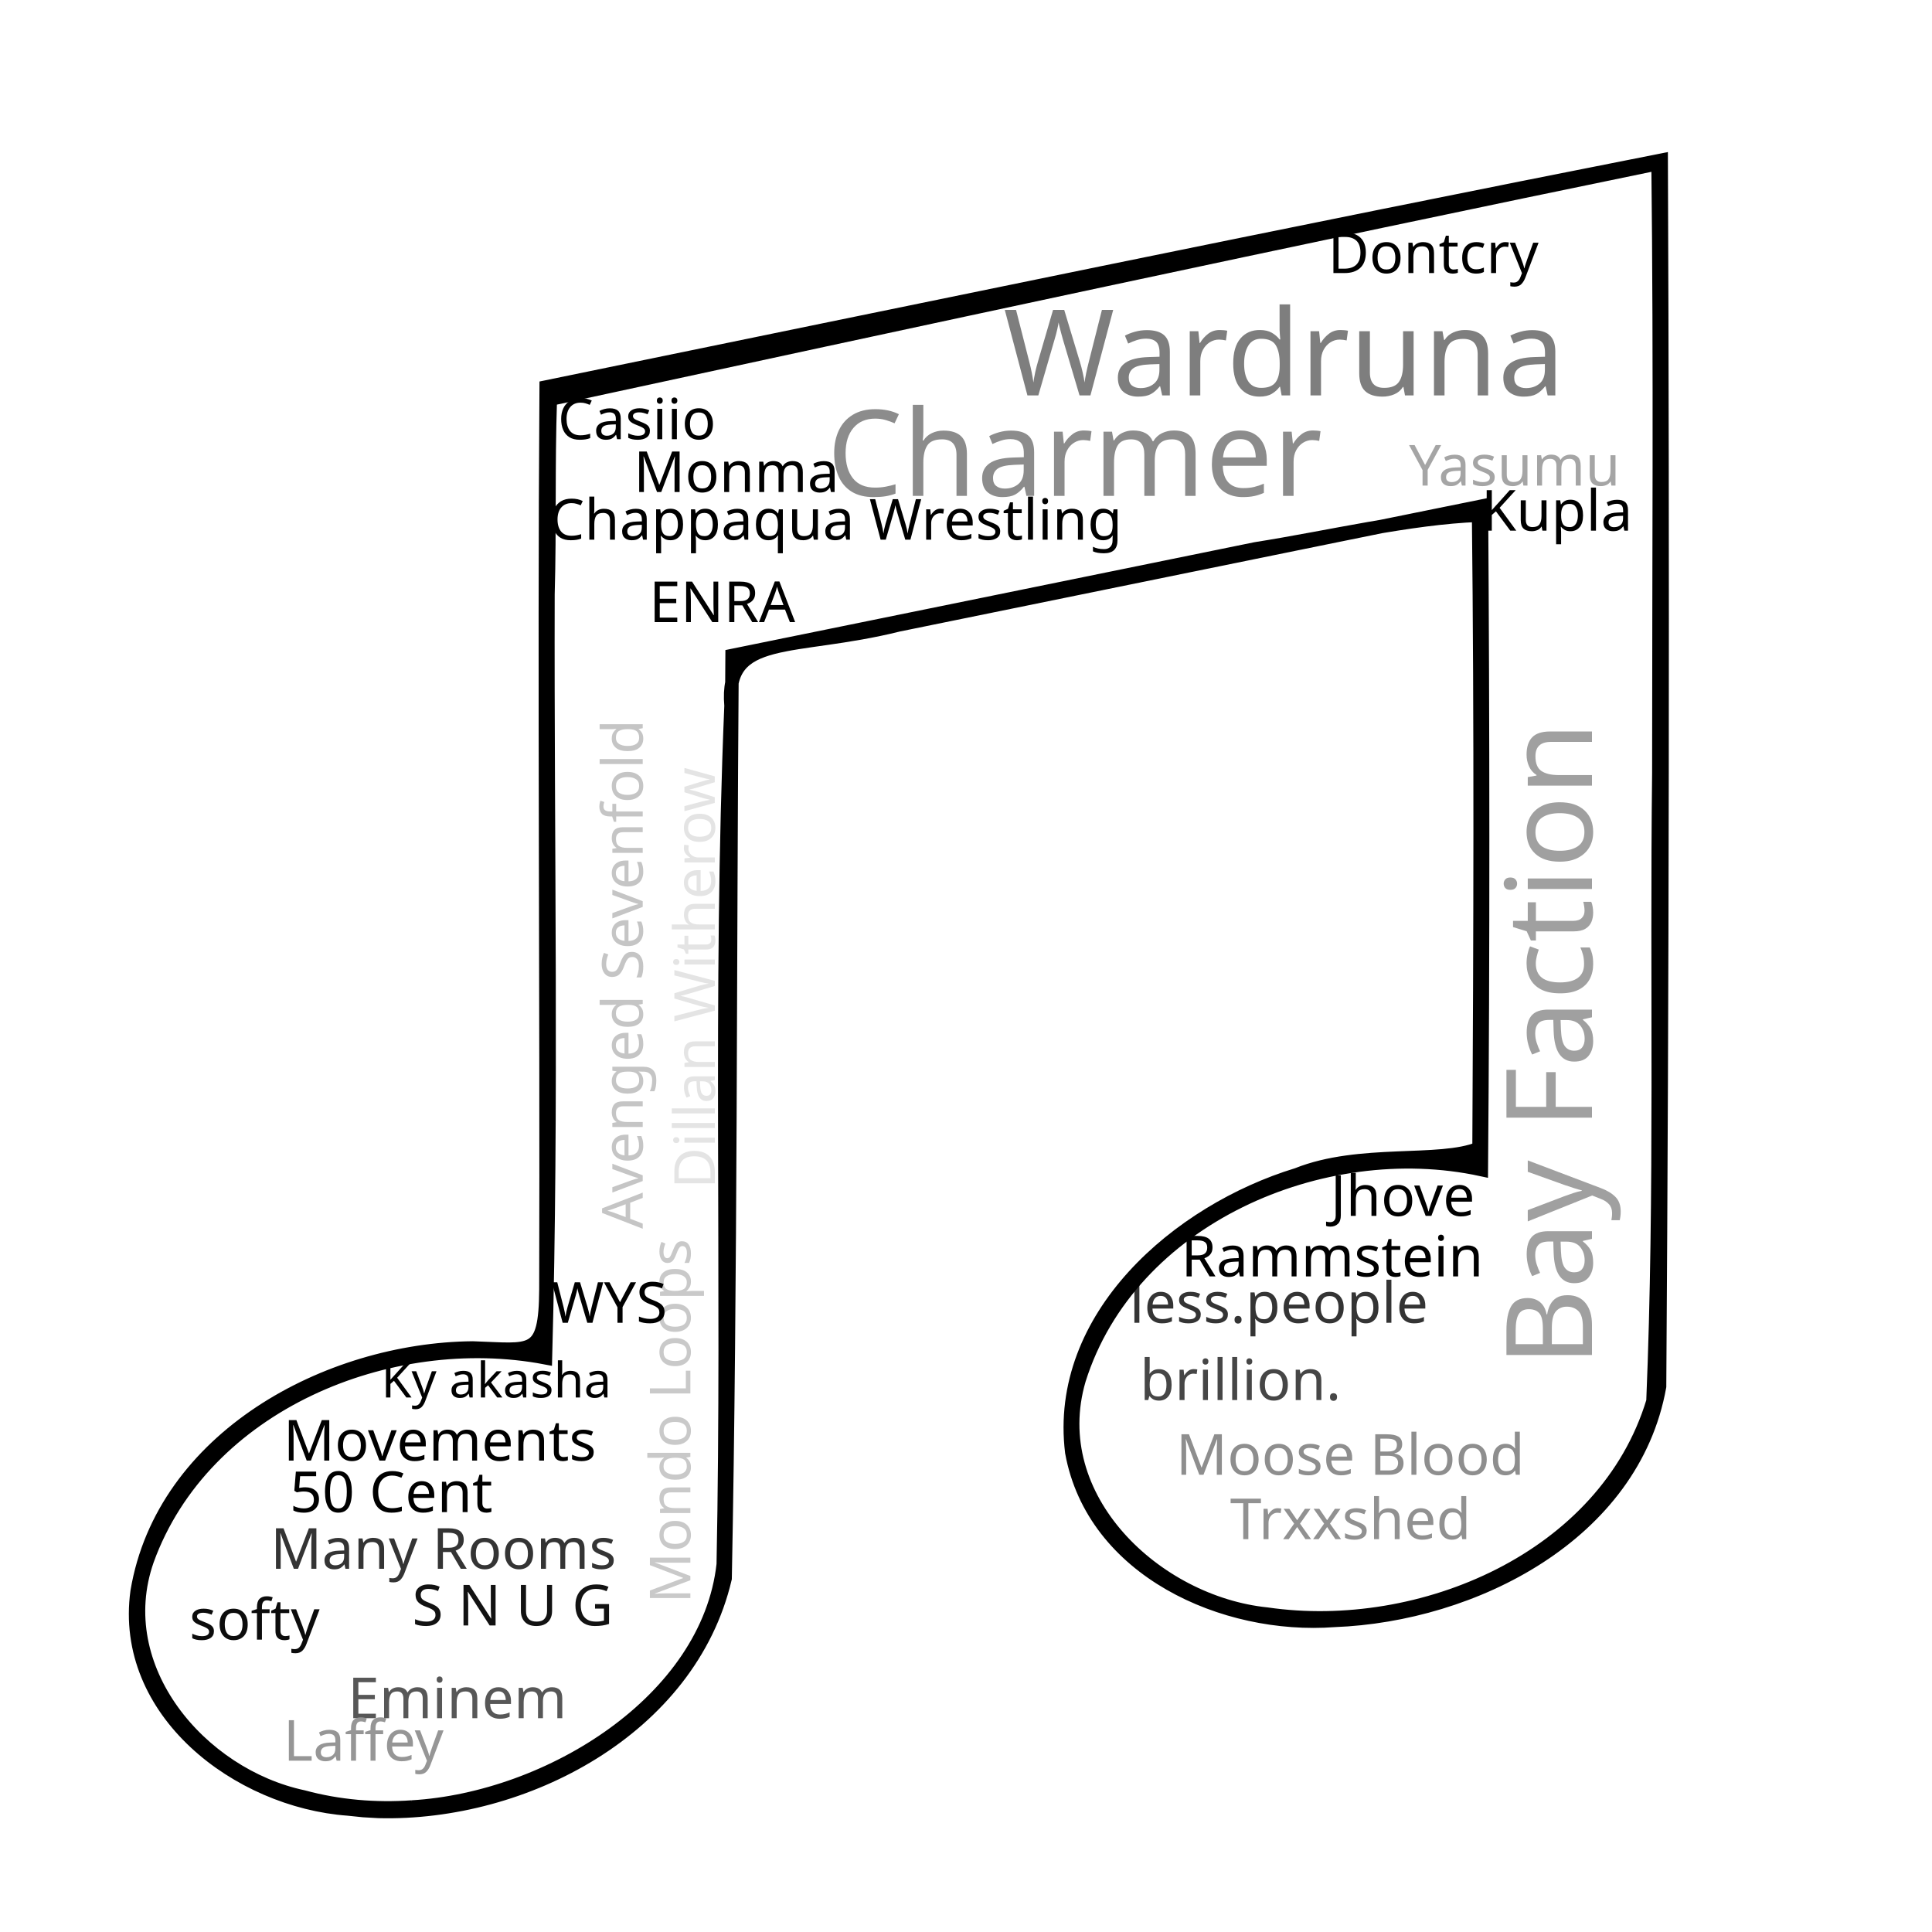
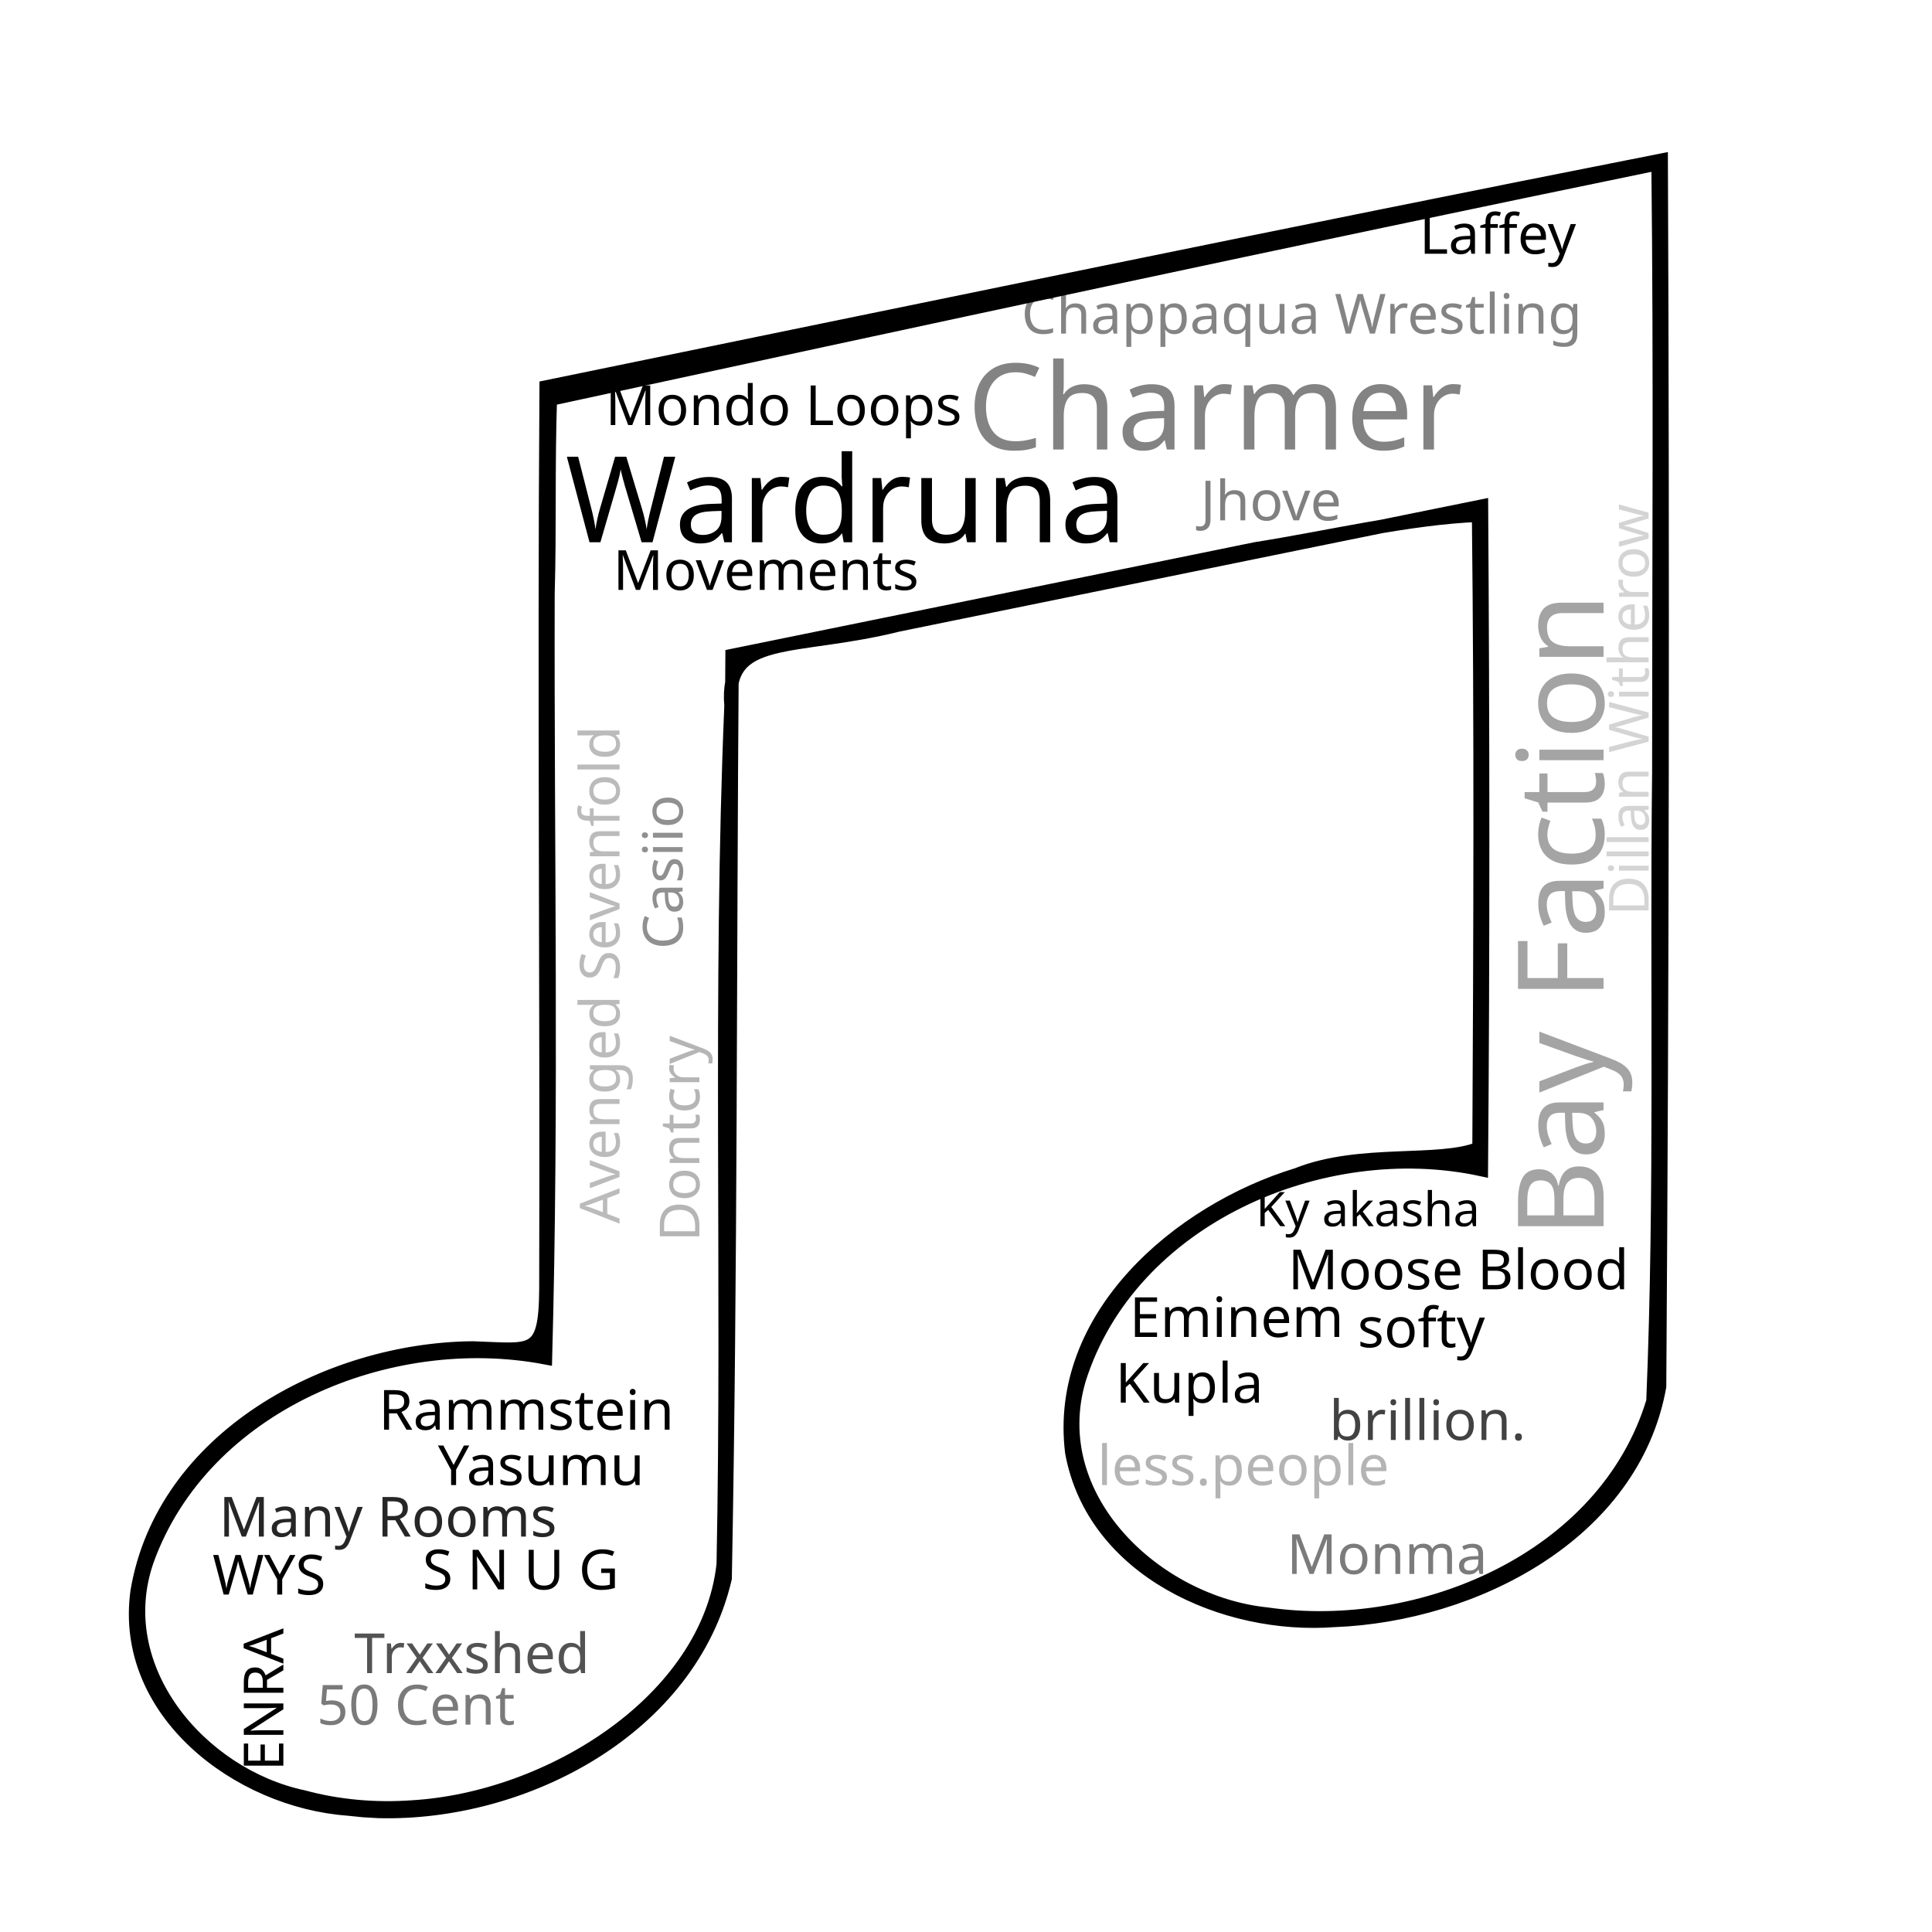
<svg xmlns="http://www.w3.org/2000/svg" version="1.1" id="svg833" width="1500" height="1500" viewBox="0 0 1500 1500">
  <style>text{font-family:'Droid Sans Mono';font-weight:normal;font-style:normal;}</style>
  <rect width="100%" height="100%" style="fill:white" />
-   <text transform="translate(642,385)" font-size="93" style="fill:rgb(140, 140, 140)">Charmer</text>
-   <text transform="translate(1236,1061) rotate(-90)" font-size="93" style="fill:rgb(160, 160, 160)">Bay Faction</text>
-   <text transform="translate(779,307)" font-size="93" style="fill:rgb(126, 126, 126)">Wardruna</text>
-   <text transform="translate(426,419)" font-size="44" style="fill:rgb(0, 0, 0)">Chappaqua Wrestling</text>
-   <text transform="translate(270,1334)" font-size="44" style="fill:rgb(87, 87, 87)">Eminem</text>
-   <text transform="translate(210,1218)" font-size="44" style="fill:rgb(52, 52, 52)">Many Rooms</text>
-   <text transform="translate(220,1134)" font-size="44" style="fill:rgb(0, 0, 0)">Movements</text>
-   <text transform="translate(913,1145)" font-size="44" style="fill:rgb(142, 142, 142)">Moose Blood</text>
-   <text transform="translate(499,954) rotate(-90)" font-size="44" style="fill:rgb(197, 197, 197)">Avenged Sevenfold</text>
-   <text transform="translate(917,991)" font-size="44" style="fill:rgb(0, 0, 0)">Rammstein</text>
-   <text transform="translate(147,1273)" font-size="44" style="fill:rgb(12, 12, 12)">softy</text>
-   <text transform="translate(504,483)" font-size="44" style="fill:rgb(0, 0, 0)">ENRA</text>
-   <text transform="translate(955,1195)" font-size="44" style="fill:rgb(145, 145, 145)">Trxxshed</text>
-   <text transform="translate(1031,212)" font-size="44" style="fill:rgb(0, 0, 0)">Dontcry</text>
-   <text transform="translate(1094,377)" font-size="44" style="fill:rgb(165, 165, 165)">Yasumu</text>
-   <text transform="translate(885,1087)" font-size="44" style="fill:rgb(70, 70, 70)">brillion.</text>
-   <text transform="translate(877,1027)" font-size="44" style="fill:rgb(52, 52, 52)">less.people</text>
-   <text transform="translate(320,1262)" font-size="44" style="fill:rgb(18, 18, 18)">S N U G</text>
-   <text transform="translate(1033,944)" font-size="44" style="fill:rgb(0, 0, 0)">Jhove</text>
-   <text transform="translate(536,1245) rotate(-90)" font-size="44" style="fill:rgb(201, 201, 201)">Mondo Loops</text>
-   <text transform="translate(555,923) rotate(-90)" font-size="44" style="fill:rgb(228, 228, 228)">Dillan Witherow</text>
-   <text transform="translate(492,382)" font-size="44" style="fill:rgb(0, 0, 0)">Monma</text>
-   <text transform="translate(433,341)" font-size="44" style="fill:rgb(0, 0, 0)">Casiio</text>
-   <text transform="translate(220,1367)" font-size="44" style="fill:rgb(150, 150, 150)">Laffey</text>
-   <text transform="translate(1150,412)" font-size="44" style="fill:rgb(0, 0, 0)">Kupla</text>
-   <text transform="translate(225,1174)" font-size="44" style="fill:rgb(0, 0, 0)">50 Cent</text>
-   <text transform="translate(428,1027)" font-size="44" style="fill:rgb(0, 0, 0)">WYS</text>
-   <text transform="translate(296,1085)" font-size="38" style="fill:rgb(0, 0, 0)">Ky akasha</text>
+   <text transform="translate(751,349)" font-size="93" style="fill:rgb(131, 131, 131)">Charmer</text>
+   <text transform="translate(1245,961) rotate(-90)" font-size="93" style="fill:rgb(164, 164, 164)">Bay Faction</text>
+   <text transform="translate(439,421)" font-size="93" style="fill:rgb(0, 0, 0)">Wardruna</text>
+   <text transform="translate(793,259)" font-size="43" style="fill:rgb(132, 132, 132)">Chappaqua Wrestling</text>
+   <text transform="translate(877,1038)" font-size="43" style="fill:rgb(0, 0, 0)">Eminem</text>
+   <text transform="translate(170,1193)" font-size="43" style="fill:rgb(38, 38, 38)">Many Rooms</text>
+   <text transform="translate(476,458)" font-size="43" style="fill:rgb(0, 0, 0)">Movements</text>
+   <text transform="translate(1000,1001)" font-size="43" style="fill:rgb(0, 0, 0)">Moose Blood</text>
+   <text transform="translate(481,950) rotate(-90)" font-size="43" style="fill:rgb(187, 187, 187)">Avenged Sevenfold</text>
+   <text transform="translate(294,1110)" font-size="43" style="fill:rgb(0, 0, 0)">Rammstein</text>
+   <text transform="translate(1054,1046)" font-size="43" style="fill:rgb(0, 0, 0)">softy</text>
+   <text transform="translate(220,1375) rotate(-90)" font-size="43" style="fill:rgb(0, 0, 0)">ENRA</text>
+   <text transform="translate(275,1299)" font-size="43" style="fill:rgb(83, 83, 83)">Trxxshed</text>
+   <text transform="translate(543,964) rotate(-90)" font-size="43" style="fill:rgb(181, 181, 181)">Dontcry</text>
+   <text transform="translate(340,1153)" font-size="43" style="fill:rgb(0, 0, 0)">Yasumu</text>
+   <text transform="translate(1032,1118)" font-size="43" style="fill:rgb(66, 66, 66)">brillion.</text>
+   <text transform="translate(852,1153)" font-size="43" style="fill:rgb(180, 180, 180)">less.people</text>
+   <text transform="translate(328,1234)" font-size="43" style="fill:rgb(0, 0, 0)">S N U G</text>
+   <text transform="translate(932,404)" font-size="43" style="fill:rgb(128, 128, 128)">Jhove</text>
+   <text transform="translate(470,330)" font-size="43" style="fill:rgb(0, 0, 0)">Mondo Loops</text>
+   <text transform="translate(1280,711) rotate(-90)" font-size="43" style="fill:rgb(212, 212, 212)">Dillan Witherow</text>
+   <text transform="translate(999,1222)" font-size="43" style="fill:rgb(123, 123, 123)">Monma</text>
+   <text transform="translate(530,737) rotate(-90)" font-size="43" style="fill:rgb(144, 144, 144)">Casiio</text>
+   <text transform="translate(1102,197)" font-size="43" style="fill:rgb(0, 0, 0)">Laffey</text>
+   <text transform="translate(866,1089)" font-size="43" style="fill:rgb(0, 0, 0)">Kupla</text>
+   <text transform="translate(246,1339)" font-size="43" style="fill:rgb(122, 122, 122)">50 Cent</text>
+   <text transform="translate(165,1238)" font-size="43" style="fill:rgb(0, 0, 0)">WYS</text>
+   <text transform="translate(975,952)" font-size="37" style="fill:rgb(0, 0, 0)">Ky akasha</text>
  <defs id="defs837" />
  <g id="g841">
    <path id="path845" style="fill:#000000;stroke:#000000;stroke-width:10.45;stroke-miterlimit:4;stroke-dasharray:none;stroke-opacity:1" d="M 270.369,1404.498 C 184.867,1398.311 93.643,1329.091 106.477,1235.606 c 20.004,-119.333 147.8,-188 260.551,-189.044 45.944,1.431 56.459,7.59 56.821,-45.532 0.695,-233.52 -1.481,-467.055 0.205,-700.564 288.44,-59.221 576.818,-119.04 865.686,-176.059 1.325,317.359 0.887,634.749 -1.262,952.105 -20.619,115.018 -144.724,177.497 -252.508,181.559 -85.521,6.478 -187.178,-38.722 -203.841,-130.565 -12.892,-105.293 82.771,-187.39 174.983,-215.54 48.772,-19.524 110.588,-7.764 141.216,-20.377 0.881,-163.846 1.496,-327.741 -0.343,-491.572 -53.898,2.039 -115.367,16.982 -173.275,26.123 -135.444,27.593 -270.866,55.294 -406.321,82.835 -1.844,236.809 -0.877,479.747 -5.421,716.492 -27.362,116.845 -156.013,183.912 -269.085,180.917 l -11.78,-0.675 z M 320,1402.947 c 106.592,-6.287 229.765,-82.491 241.534,-188.353 4.405,-222.191 -3.263,-444.659 6.038,-666.709 -4.961,-57.237 48.085,-42.32 129.93,-62.681 C 848.406,454.495 999.256,423.51 1150.2,393 c 1.123,171.657 1.334,343.346 -0.101,515 -123.334,-26.637 -272.851,37.751 -312.263,163.186 -26.994,92.041 59.683,173.208 145.774,182.001 119.395,17.337 262.803,-43.008 299.753,-165.226 6.742,-162.204 2.659,-325.438 4.553,-488.043 -0.021,-157.637 1.206,-315.293 -0.593,-472.918 -280.443,57.725 -580.219,122.388 -860.059,182.905 -1.775,53.607 -0.338,98.042 -1.822,151.65 -0.508,197.495 3.409,395.278 -1.954,592.596 -120.964,-23.006 -265.368,36.046 -309.156,157.207 -29.356,84.009 41.144,166.74 121.146,183.74 27.449,7.449 56.18,9.867 84.523,7.849 z" />
  </g>
</svg>
